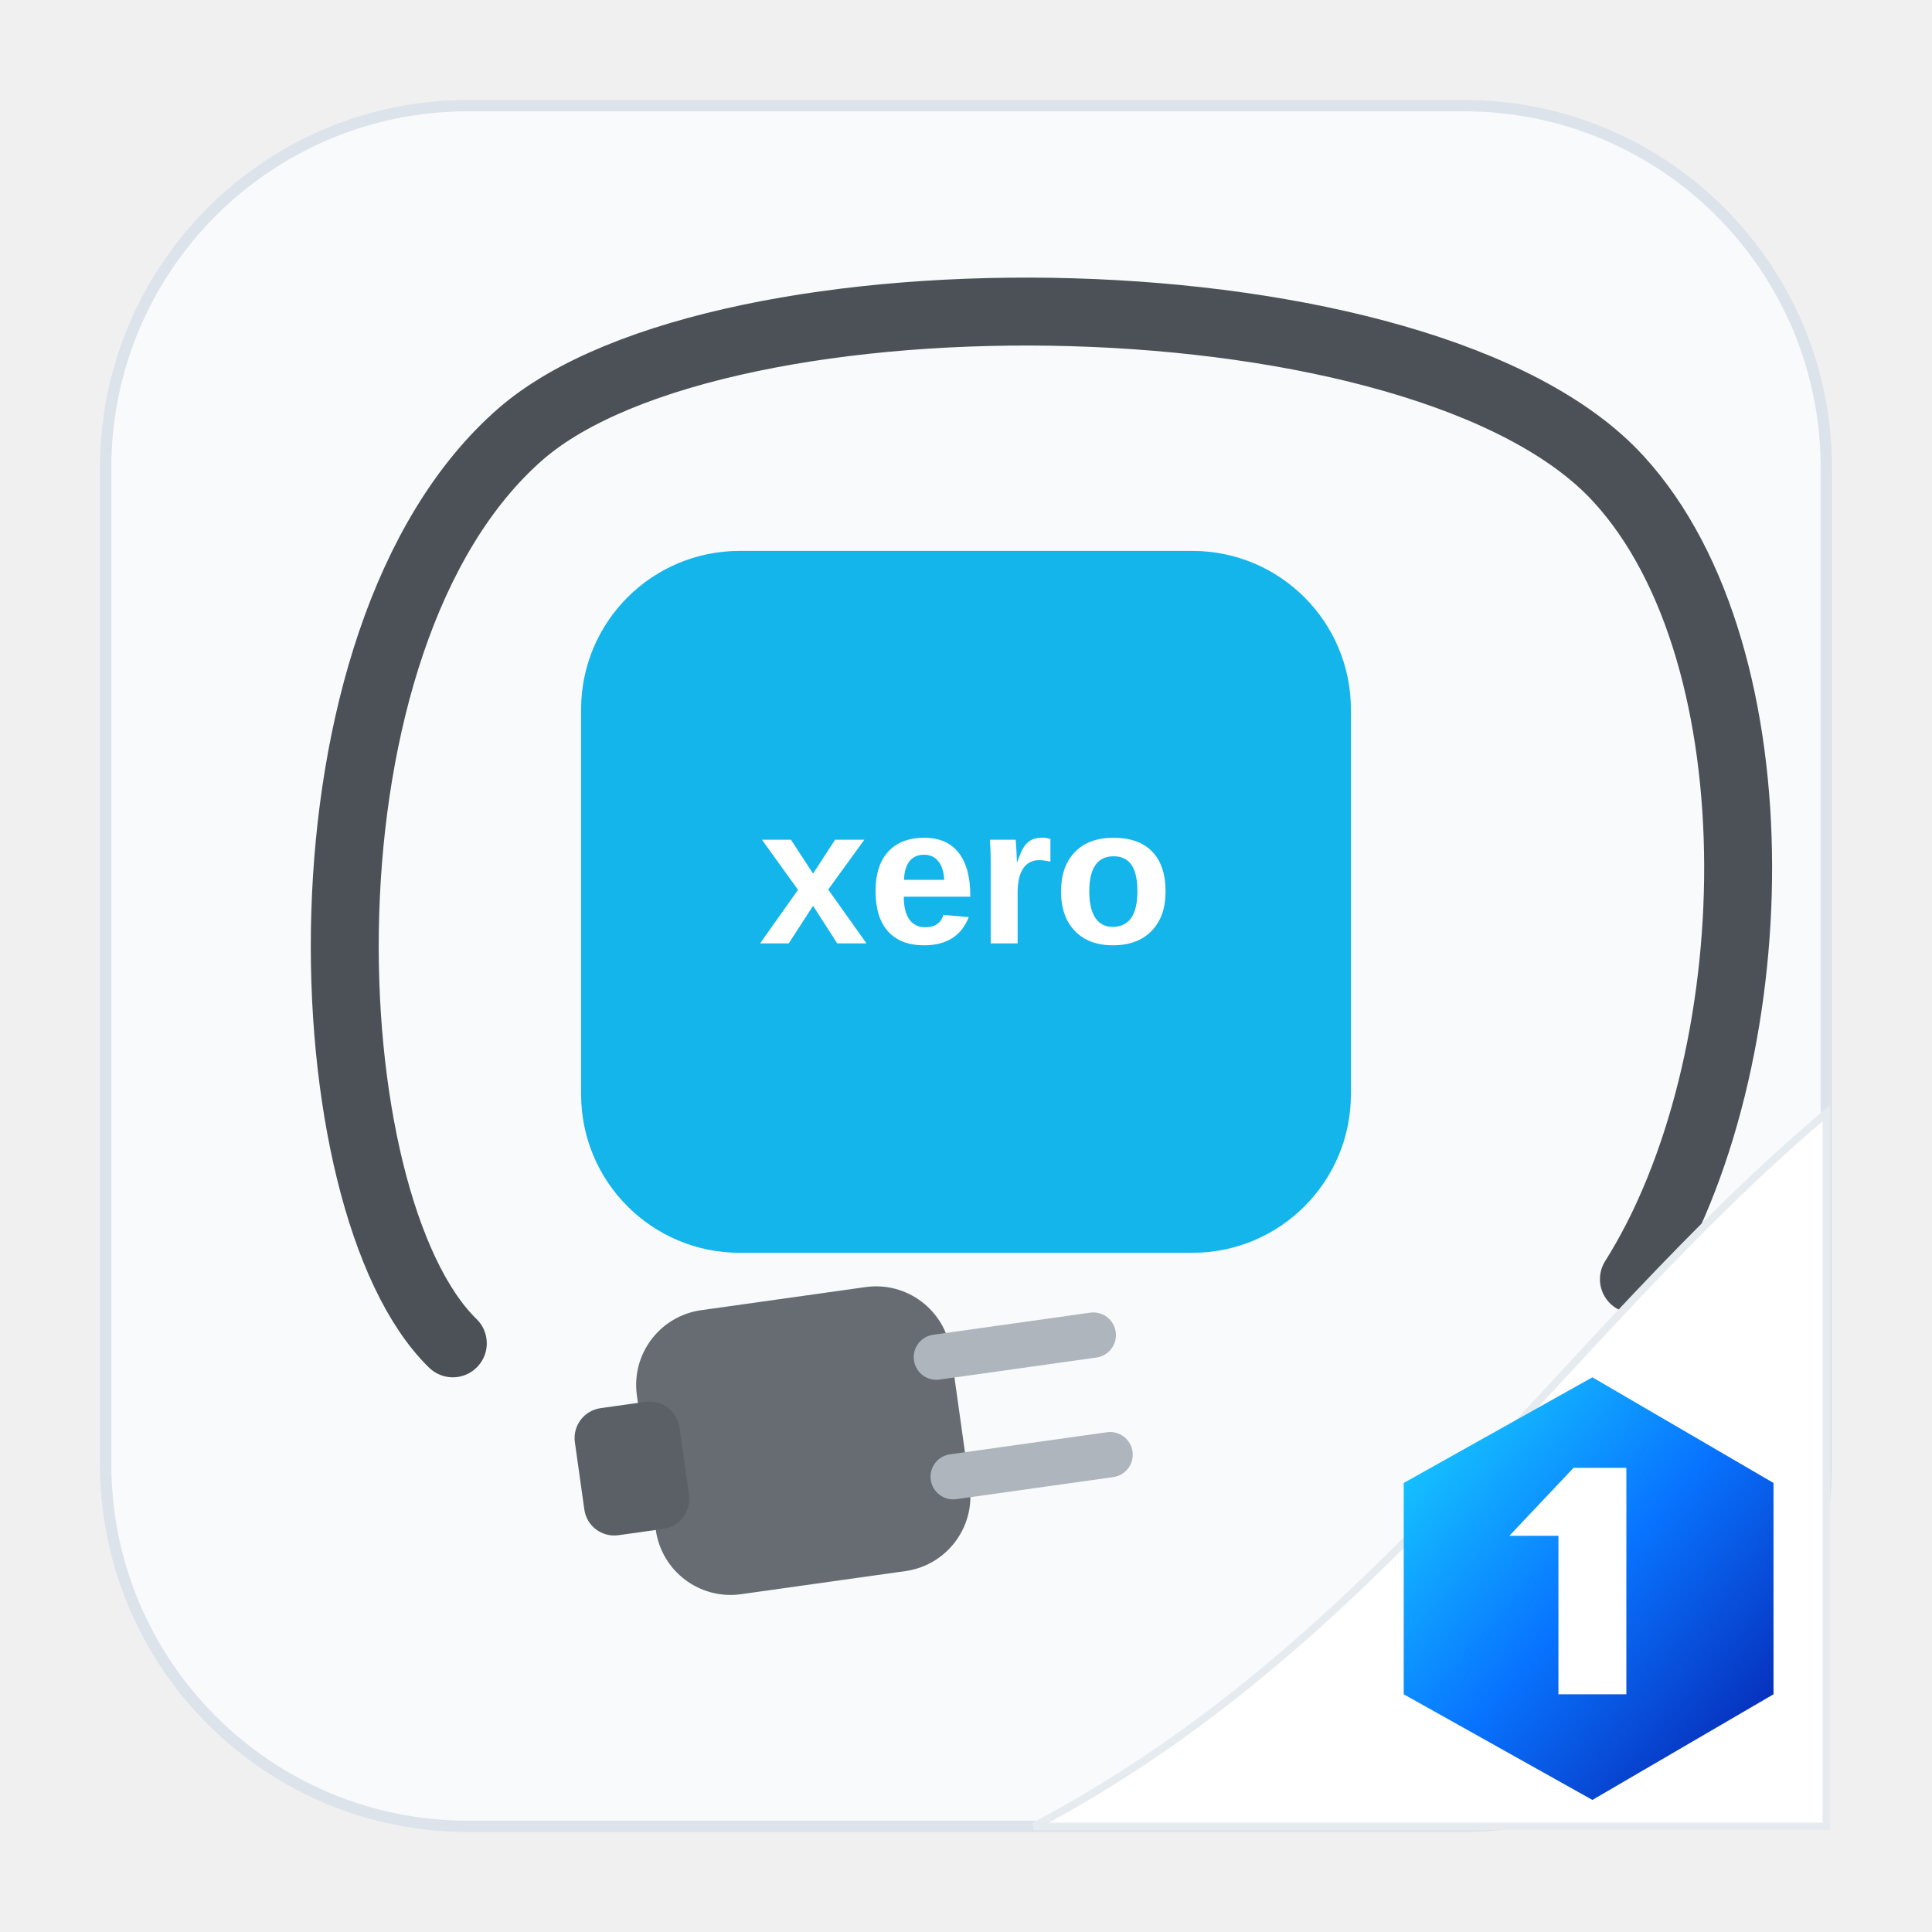
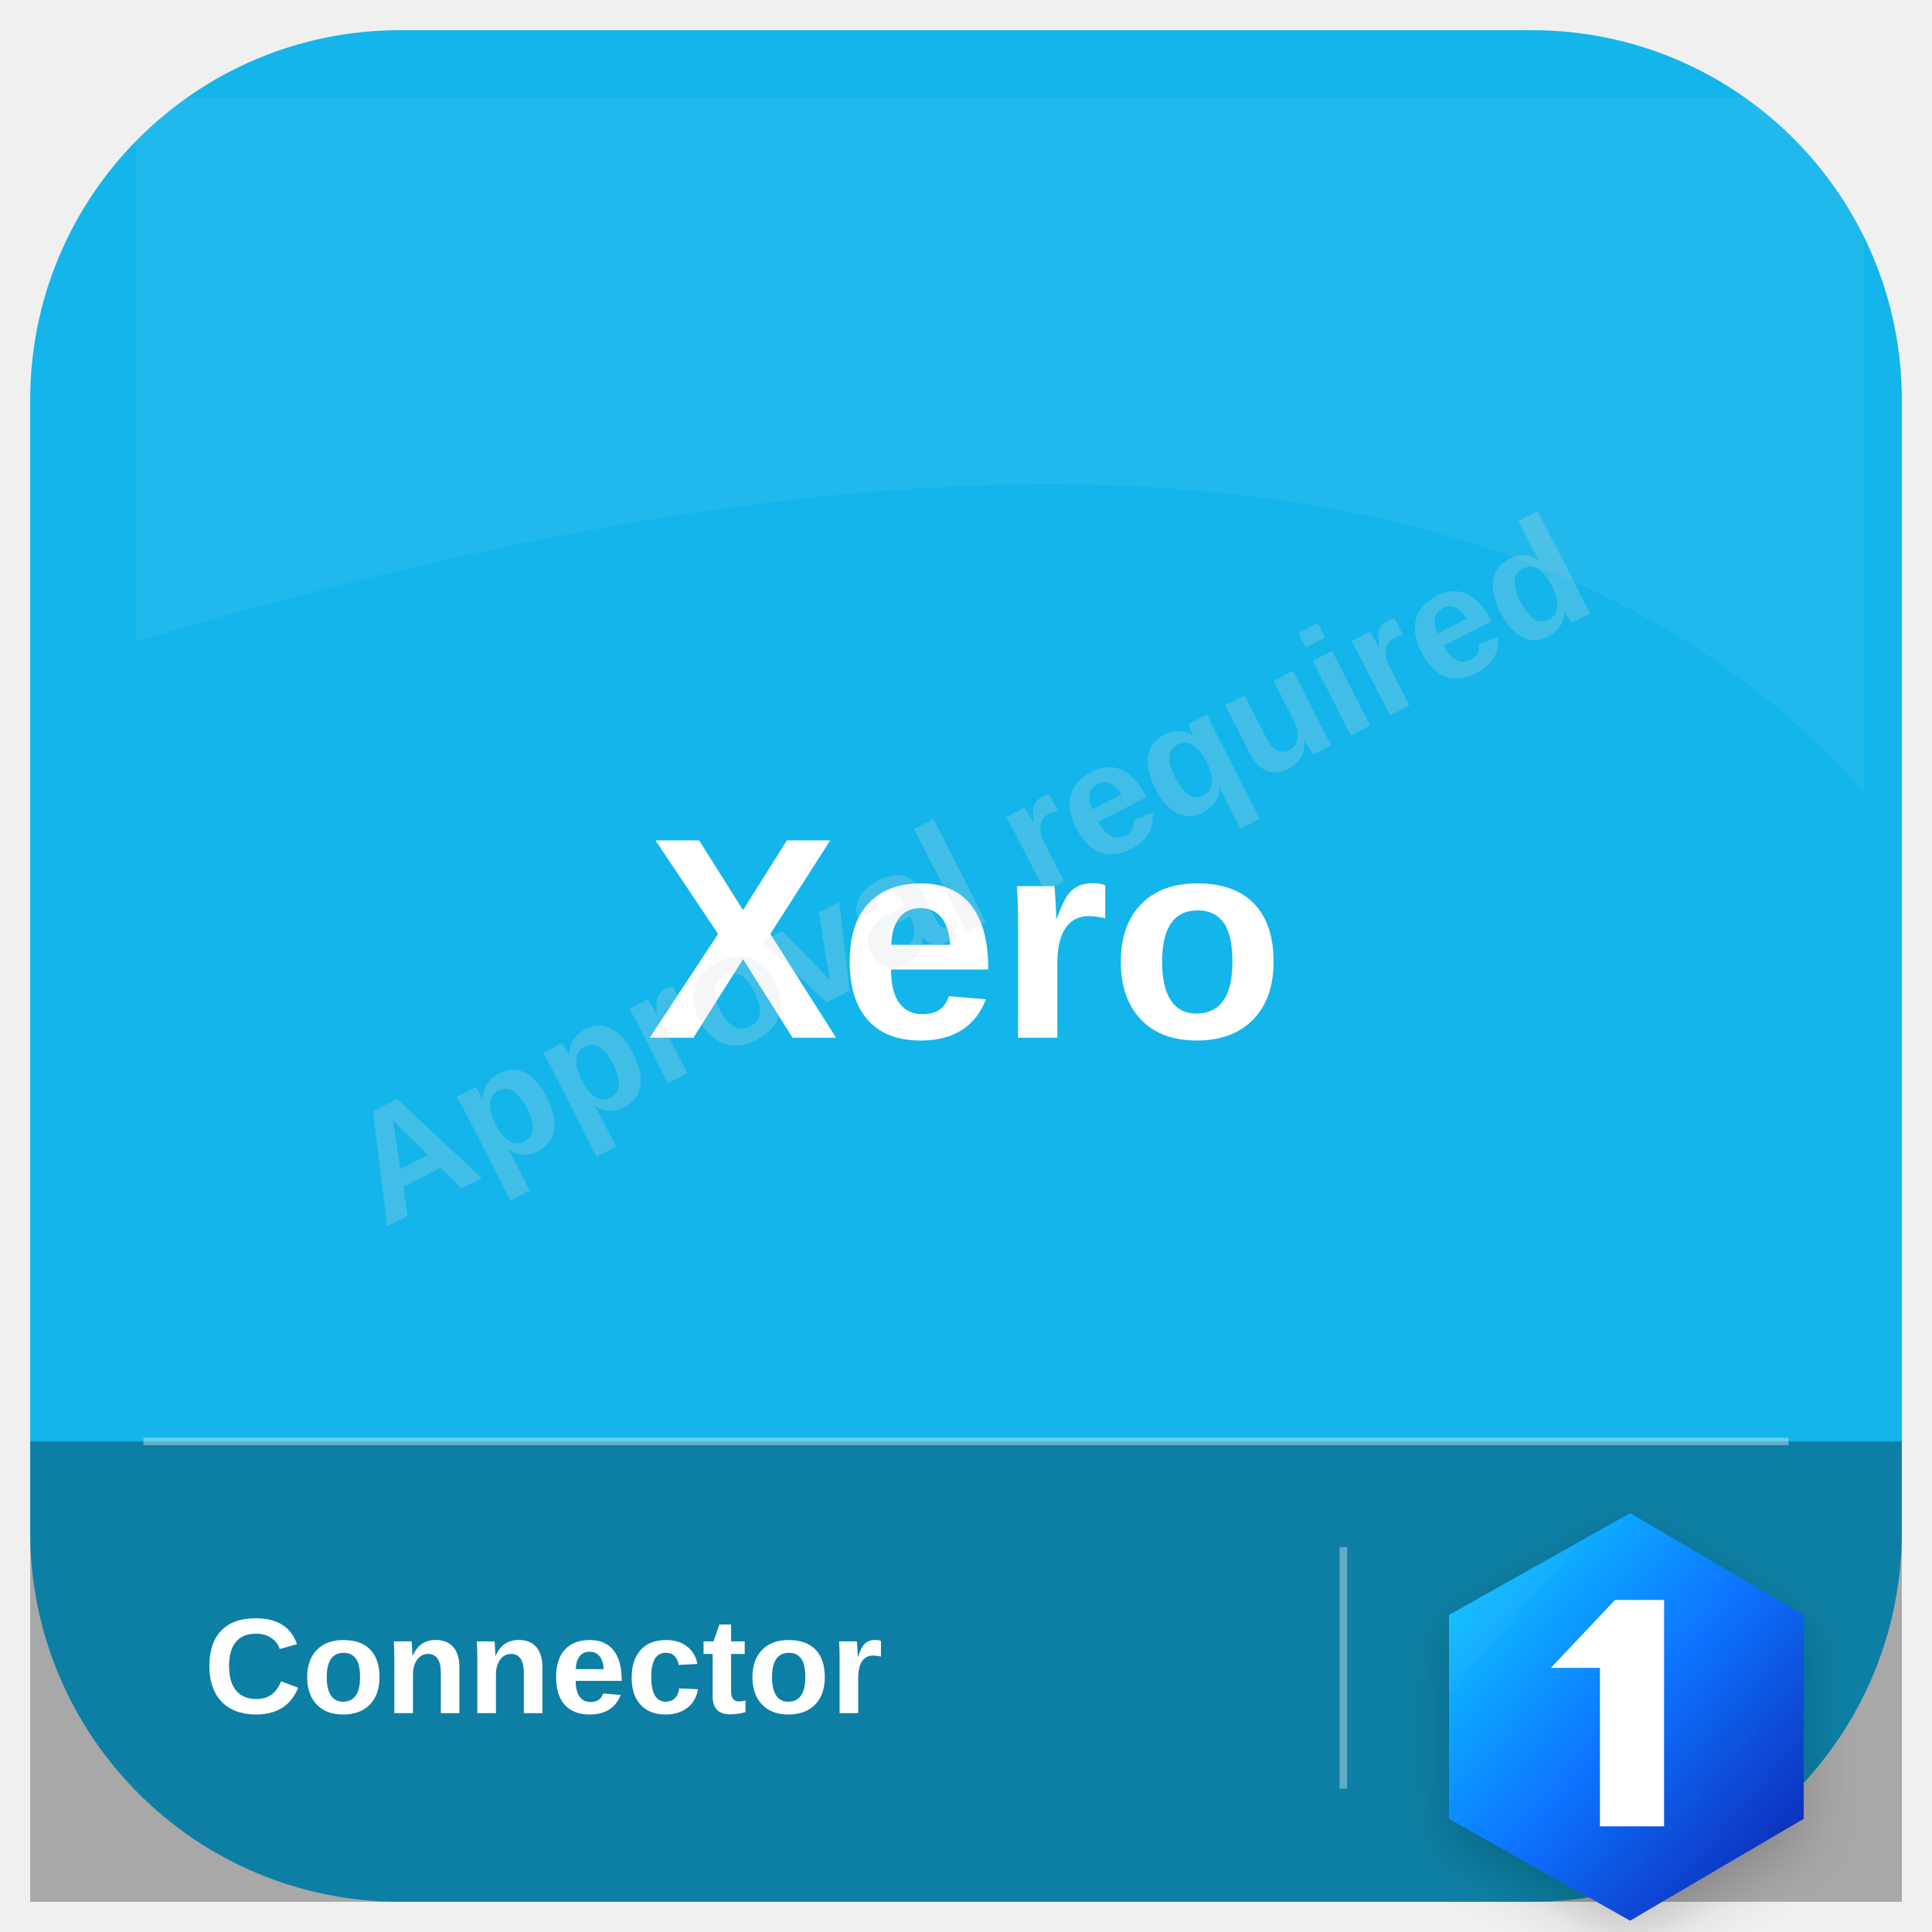
- <svg xmlns="http://www.w3.org/2000/svg" viewBox="0 0 512 512">
+ <svg xmlns="http://www.w3.org/2000/svg" viewBox="0 0 512 512" role="img" aria-label="Xero connector">
  <defs>
    <linearGradient id="one" x1="0" y1="0" x2="1" y2="1">
      <stop stop-color="#19d8ff" />
      <stop offset=".5" stop-color="#0874ff" />
      <stop offset="1" stop-color="#071ca8" />
    </linearGradient>
+     <filter id="s" x="-30%" y="-30%" width="160%" height="160%">
+       <feDropShadow dx="0" dy="5" stdDeviation="7" flood-opacity=".20" />
+     </filter>
  </defs>
-   <rect x="28" y="28" width="456" height="456" rx="96" fill="#f8fafc" stroke="#dce3eb" stroke-width="3" />
-   <path d="M120 356C82 319 76 169 138 115c53-46 240-44 291 12 43 47 40 155 4 212" fill="none" stroke="#4c5157" stroke-width="18" stroke-linecap="round" />
-   <rect x="154" y="146" width="204" height="186" rx="42" fill="#13B5EA" />
-   <text x="256" y="250" text-anchor="middle" font-family="Arial,Helvetica,sans-serif" font-size="52" font-weight="800" fill="#fff">xero</text>
-   <g transform="translate(166 350) rotate(-8)">
-     <rect width="84" height="76" rx="20" fill="#666c72" />
-     <rect x="-18" y="22" width="28" height="34" rx="8" fill="#5a6066" />
-     <rect x="74" y="15" width="54" height="12" rx="6" fill="#aeb5bc" />
-     <rect x="74" y="47" width="54" height="12" rx="6" fill="#aeb5bc" />
+   <rect x="8" y="8" width="496" height="496" rx="98" fill="#13B5EA" />
+   <path d="M36 26 H476 Q494 26 494 44 V210 Q370 70 36 170Z" fill="#fff" opacity=".06" />
+   <text x="256" y="275" text-anchor="middle" font-family="Arial,sans-serif" font-size="76" font-weight="800" fill="#FFFFFF">Xero</text>
+   <g transform="rotate(-27 256 230)" opacity=".24">
+     <text x="256" y="245" text-anchor="middle" font-family="Arial,sans-serif" font-size="42" font-weight="700" fill="#D6D9DE">Approval required</text>
  </g>
-   <path d="M274 484C365 436 413 355 484 295V484Z" fill="#fff" stroke="#e6ebf0" stroke-width="2" />
-   <g transform="translate(372 365)">
-     <path d="M50 0 98 28v56L50 112 0 84V28Z" fill="url(#one)" />
-     <path d="M45 24 28 42h13v42h18V24Z" fill="#fff" />
+   <rect x="8" y="382" width="496" height="122" fill="#000000" opacity="0.30" />
+   <line x1="38" y1="382" x2="474" y2="382" stroke="#FFFFFF" opacity=".35" stroke-width="2" />
+   <text x="54" y="454" font-family="Arial,sans-serif" font-size="36" font-weight="700" fill="#FFFFFF">Connector</text>
+   <line x1="356" y1="410" x2="356" y2="474" stroke="#FFFFFF" opacity=".35" stroke-width="2" />
+   <g transform="translate(384 401)" filter="url(#s)">
+     <path d="M48 0 94 27v54L48 108 0 81V27Z" fill="url(#one)" />
+     <path d="M44 23 27 41h13v42h17V23Z" fill="#fff" />
  </g>
</svg>
